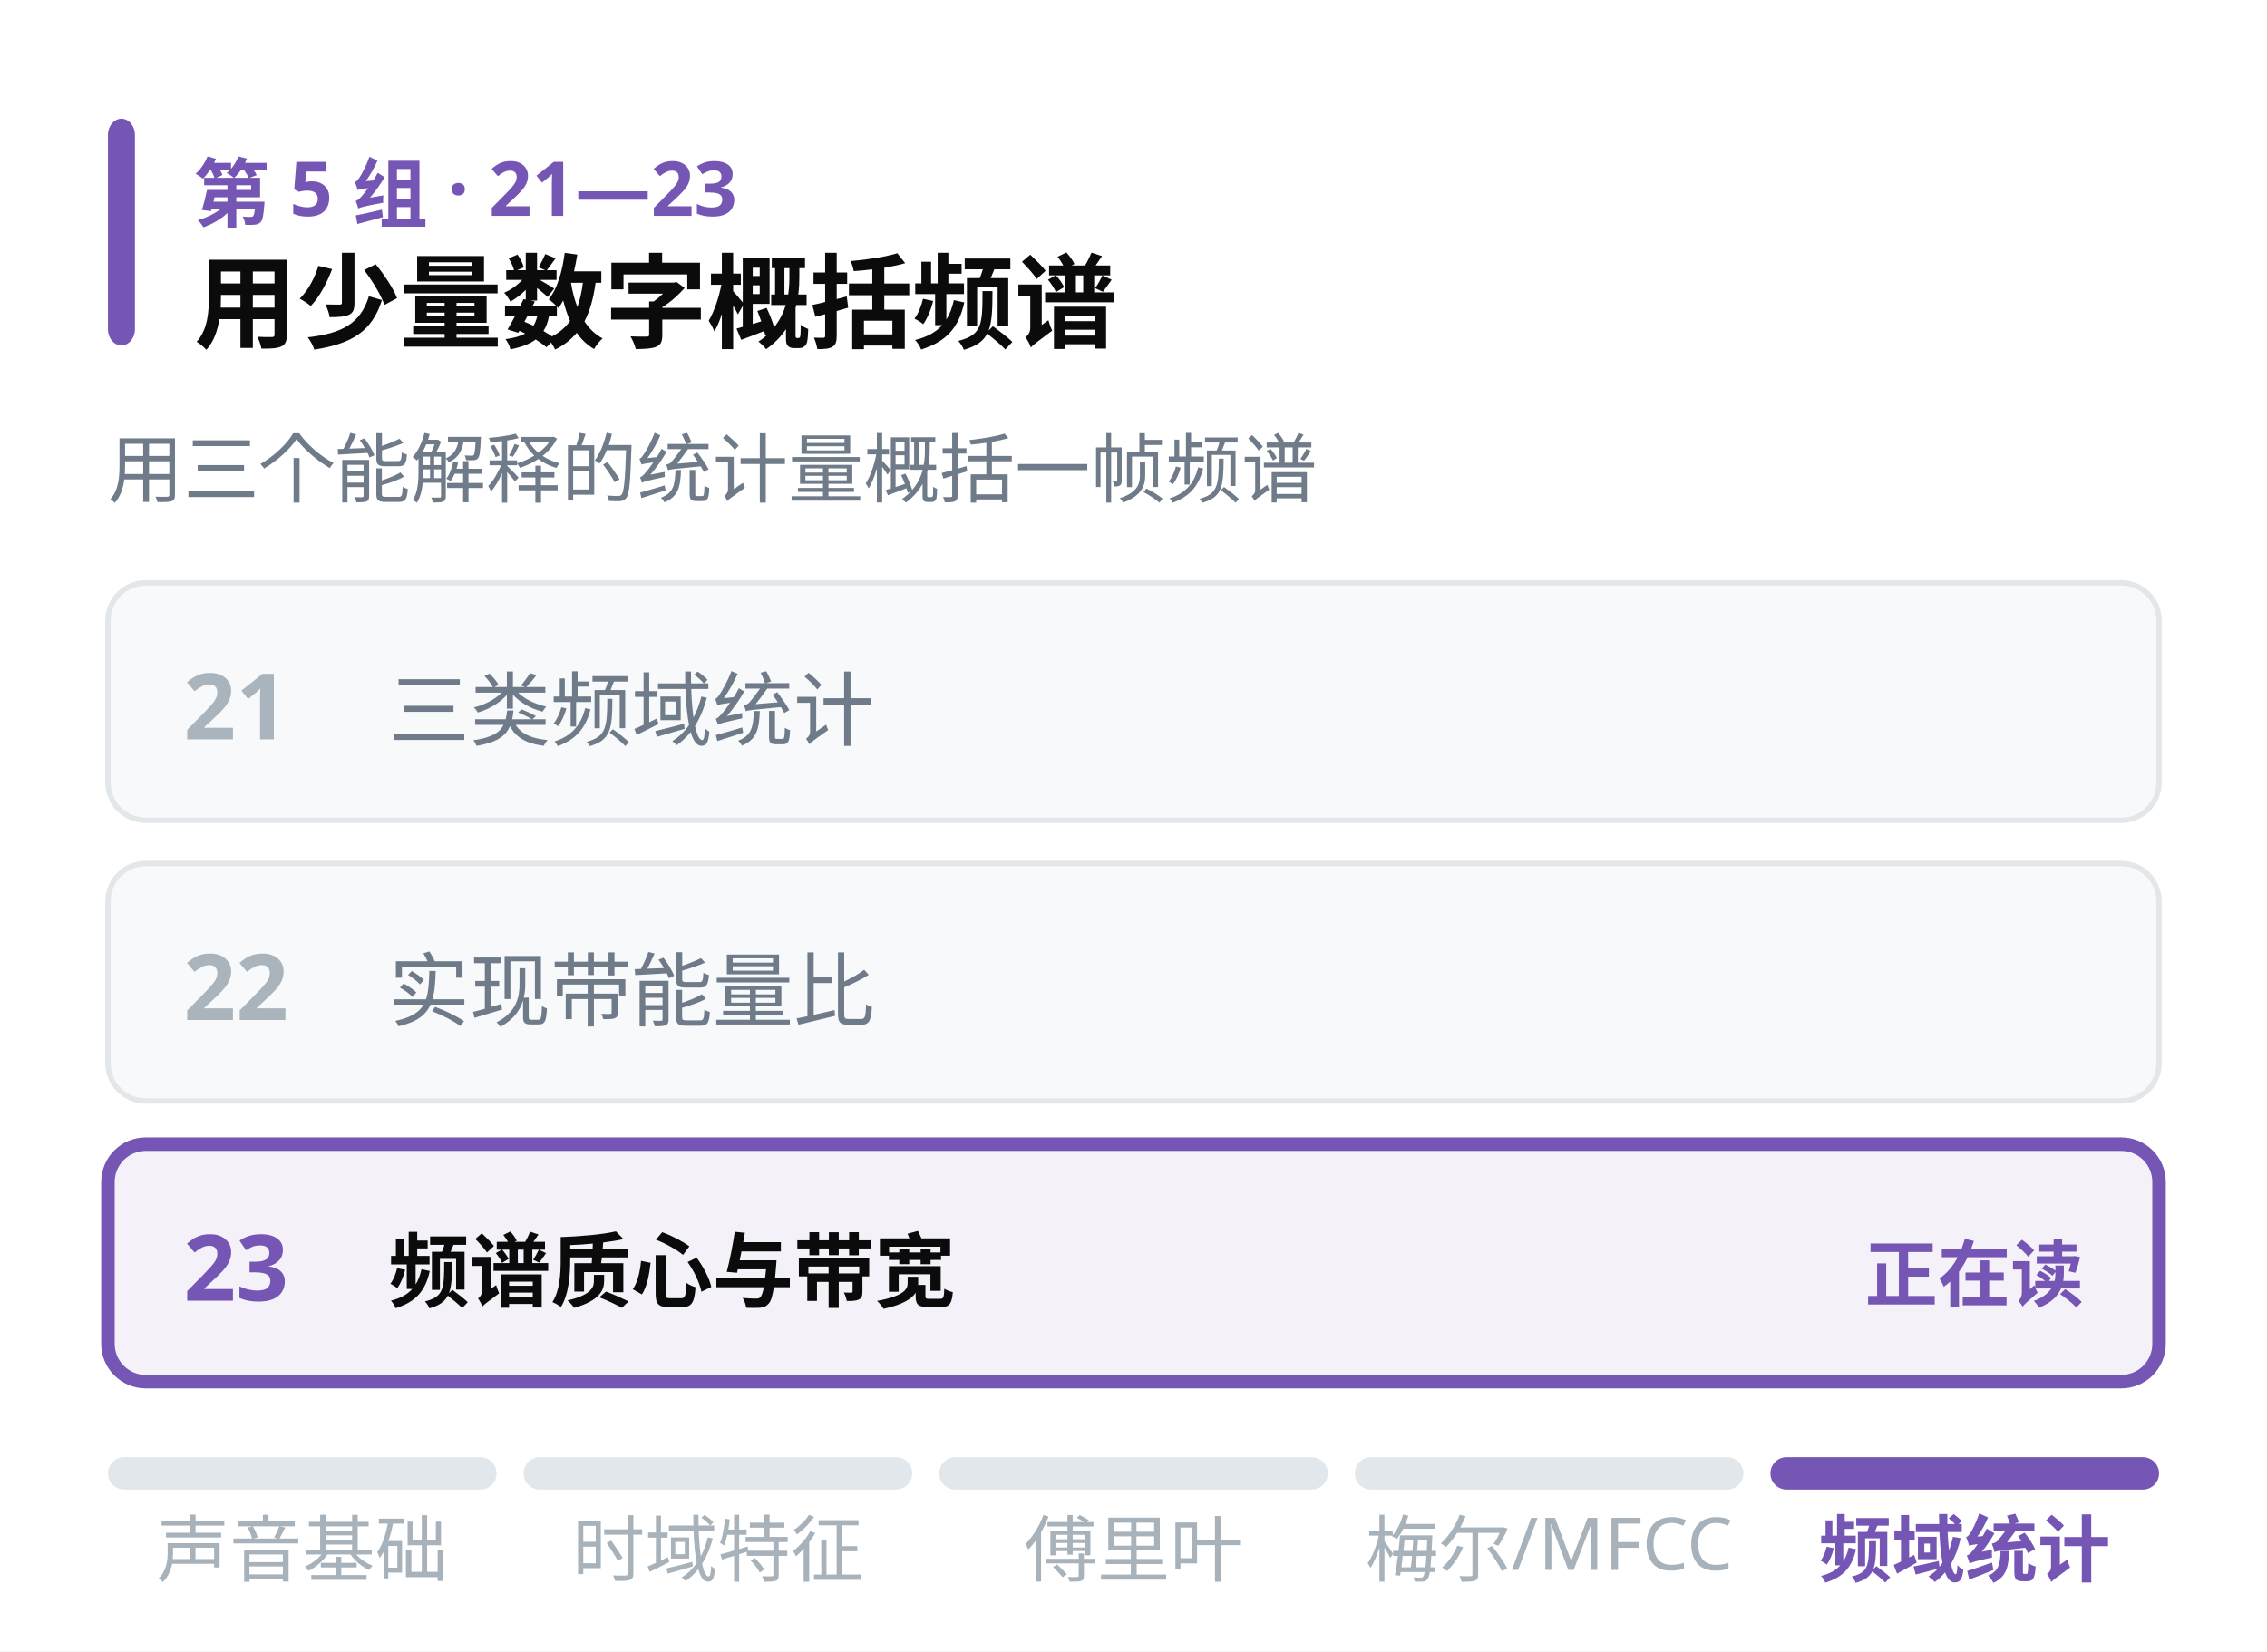
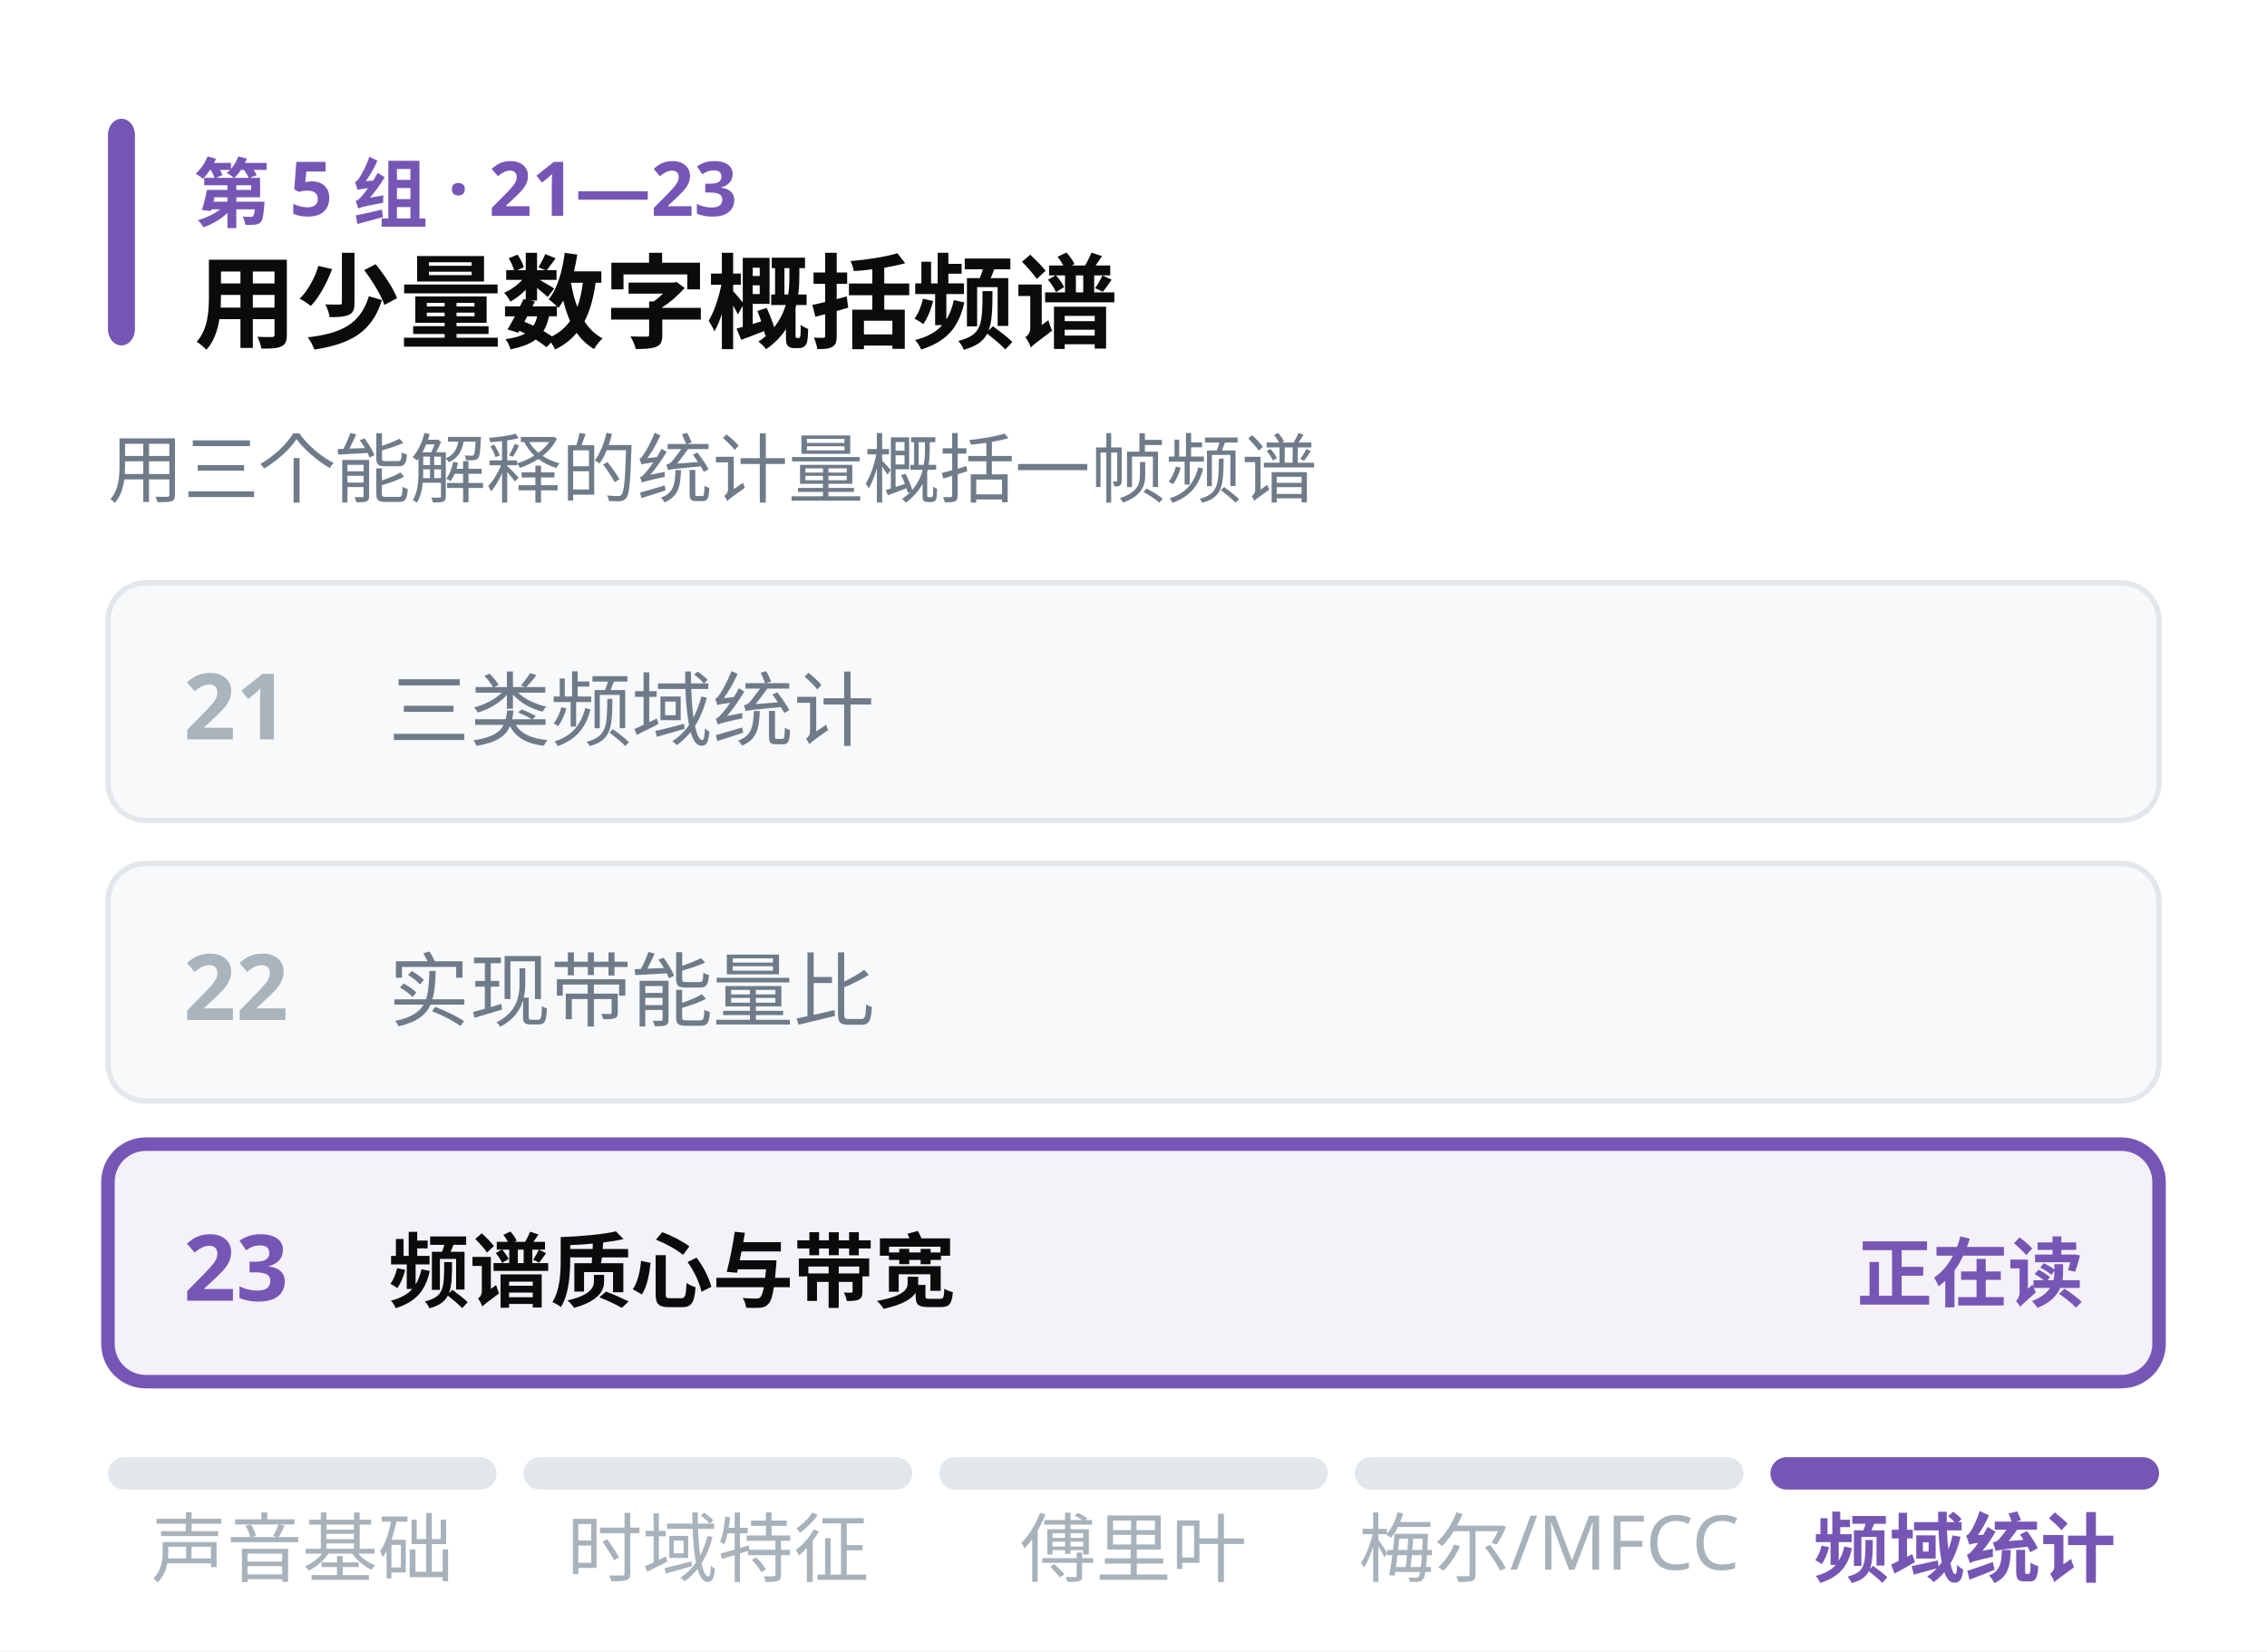
<svg xmlns="http://www.w3.org/2000/svg" viewBox="0 0 420 306" width="420" height="306" font-family="Microsoft YaHei, PingFang SC, Noto Sans SC, Hiragino Sans GB, sans-serif" fill="#0b0b0b" role="img" aria-label="第 23 课属于第 5 组「用少量数字概括频谱」，本组共 3 课">
  <rect width="420" height="306" fill="#ffffff" />
  <rect x="20" y="22" width="5" height="42" rx="3" fill="#7656b5" stroke="none" stroke-width="1" />
  <text x="36" y="41" font-size="14" font-weight="700" fill="#7656b5" text-anchor="start">第 5 组 · 21—23</text>
  <text x="36" y="63" font-size="19" font-weight="700" fill="#0b0b0b" text-anchor="start">用少量数字概括频谱</text>
  <text x="20" y="92" font-size="14" font-weight="400" fill="#6f7b89" text-anchor="start">
    <tspan x="20" dy="0">用三个能解释的统计量概括一帧频谱</tspan>
  </text>
  <rect x="20" y="108" width="380" height="44" rx="7" fill="#f7f9fb" stroke="#e3e7ea" stroke-width="1" />
  <text x="34" y="137" font-size="17" font-weight="700" fill="#aab4bd" text-anchor="start">21</text>
  <text x="72" y="137" font-size="15" font-weight="400" fill="#6f7b89" text-anchor="start">三类频域统计</text>
  <rect x="20" y="160" width="380" height="44" rx="7" fill="#f7f9fb" stroke="#e3e7ea" stroke-width="1" />
  <text x="34" y="189" font-size="17" font-weight="700" fill="#aab4bd" text-anchor="start">22</text>
  <text x="72" y="189" font-size="15" font-weight="400" fill="#6f7b89" text-anchor="start">实现带能量比</text>
  <rect x="20" y="212" width="380" height="44" rx="7" fill="#7656b514" stroke="#7656b5" stroke-width="2.5" />
  <text x="34" y="241" font-size="17" font-weight="700" fill="#7656b5" text-anchor="start">23</text>
  <text x="72" y="241" font-size="15" font-weight="700" fill="#0b0b0b" text-anchor="start">频谱质心与带宽</text>
-   <text x="386" y="241" font-size="13.5" font-weight="700" fill="#7656b5" text-anchor="end">正在读</text>
+   <text x="386" y="241" font-size="14" font-weight="700" fill="#7656b5" text-anchor="end">正在读</text>
  <rect x="20" y="270" width="72" height="6" rx="3" fill="#e2e7ec" stroke="none" stroke-width="1" />
-   <text x="56" y="292" font-size="13.5" font-weight="400" fill="#a8b2bb" text-anchor="middle">声音基础</text>
+   <text x="56" y="292" font-size="14" font-weight="400" fill="#a8b2bb" text-anchor="middle">声音基础</text>
  <rect x="97" y="270" width="72" height="6" rx="3" fill="#e2e7ec" stroke="none" stroke-width="1" />
-   <text x="133" y="292" font-size="13.5" font-weight="400" fill="#a8b2bb" text-anchor="middle">时域特征</text>
+   <text x="133" y="292" font-size="14" font-weight="400" fill="#a8b2bb" text-anchor="middle">时域特征</text>
  <rect x="174" y="270" width="72" height="6" rx="3" fill="#e2e7ec" stroke="none" stroke-width="1" />
-   <text x="210" y="292" font-size="13.5" font-weight="400" fill="#a8b2bb" text-anchor="middle">傅里叶</text>
+   <text x="210" y="292" font-size="14" font-weight="400" fill="#a8b2bb" text-anchor="middle">傅里叶</text>
  <rect x="251" y="270" width="72" height="6" rx="3" fill="#e2e7ec" stroke="none" stroke-width="1" />
-   <text x="287" y="292" font-size="13.5" font-weight="400" fill="#a8b2bb" text-anchor="middle">梅尔/MFCC</text>
+   <text x="287" y="292" font-size="14" font-weight="400" fill="#a8b2bb" text-anchor="middle">梅尔/MFCC</text>
  <rect x="328" y="270" width="72" height="6" rx="3" fill="#7656b5" stroke="none" stroke-width="1" />
-   <text x="364" y="292" font-size="13.5" font-weight="700" fill="#7656b5" text-anchor="middle">频域统计</text>
+   <text x="364" y="292" font-size="14" font-weight="700" fill="#7656b5" text-anchor="middle">频域统计</text>
</svg>
